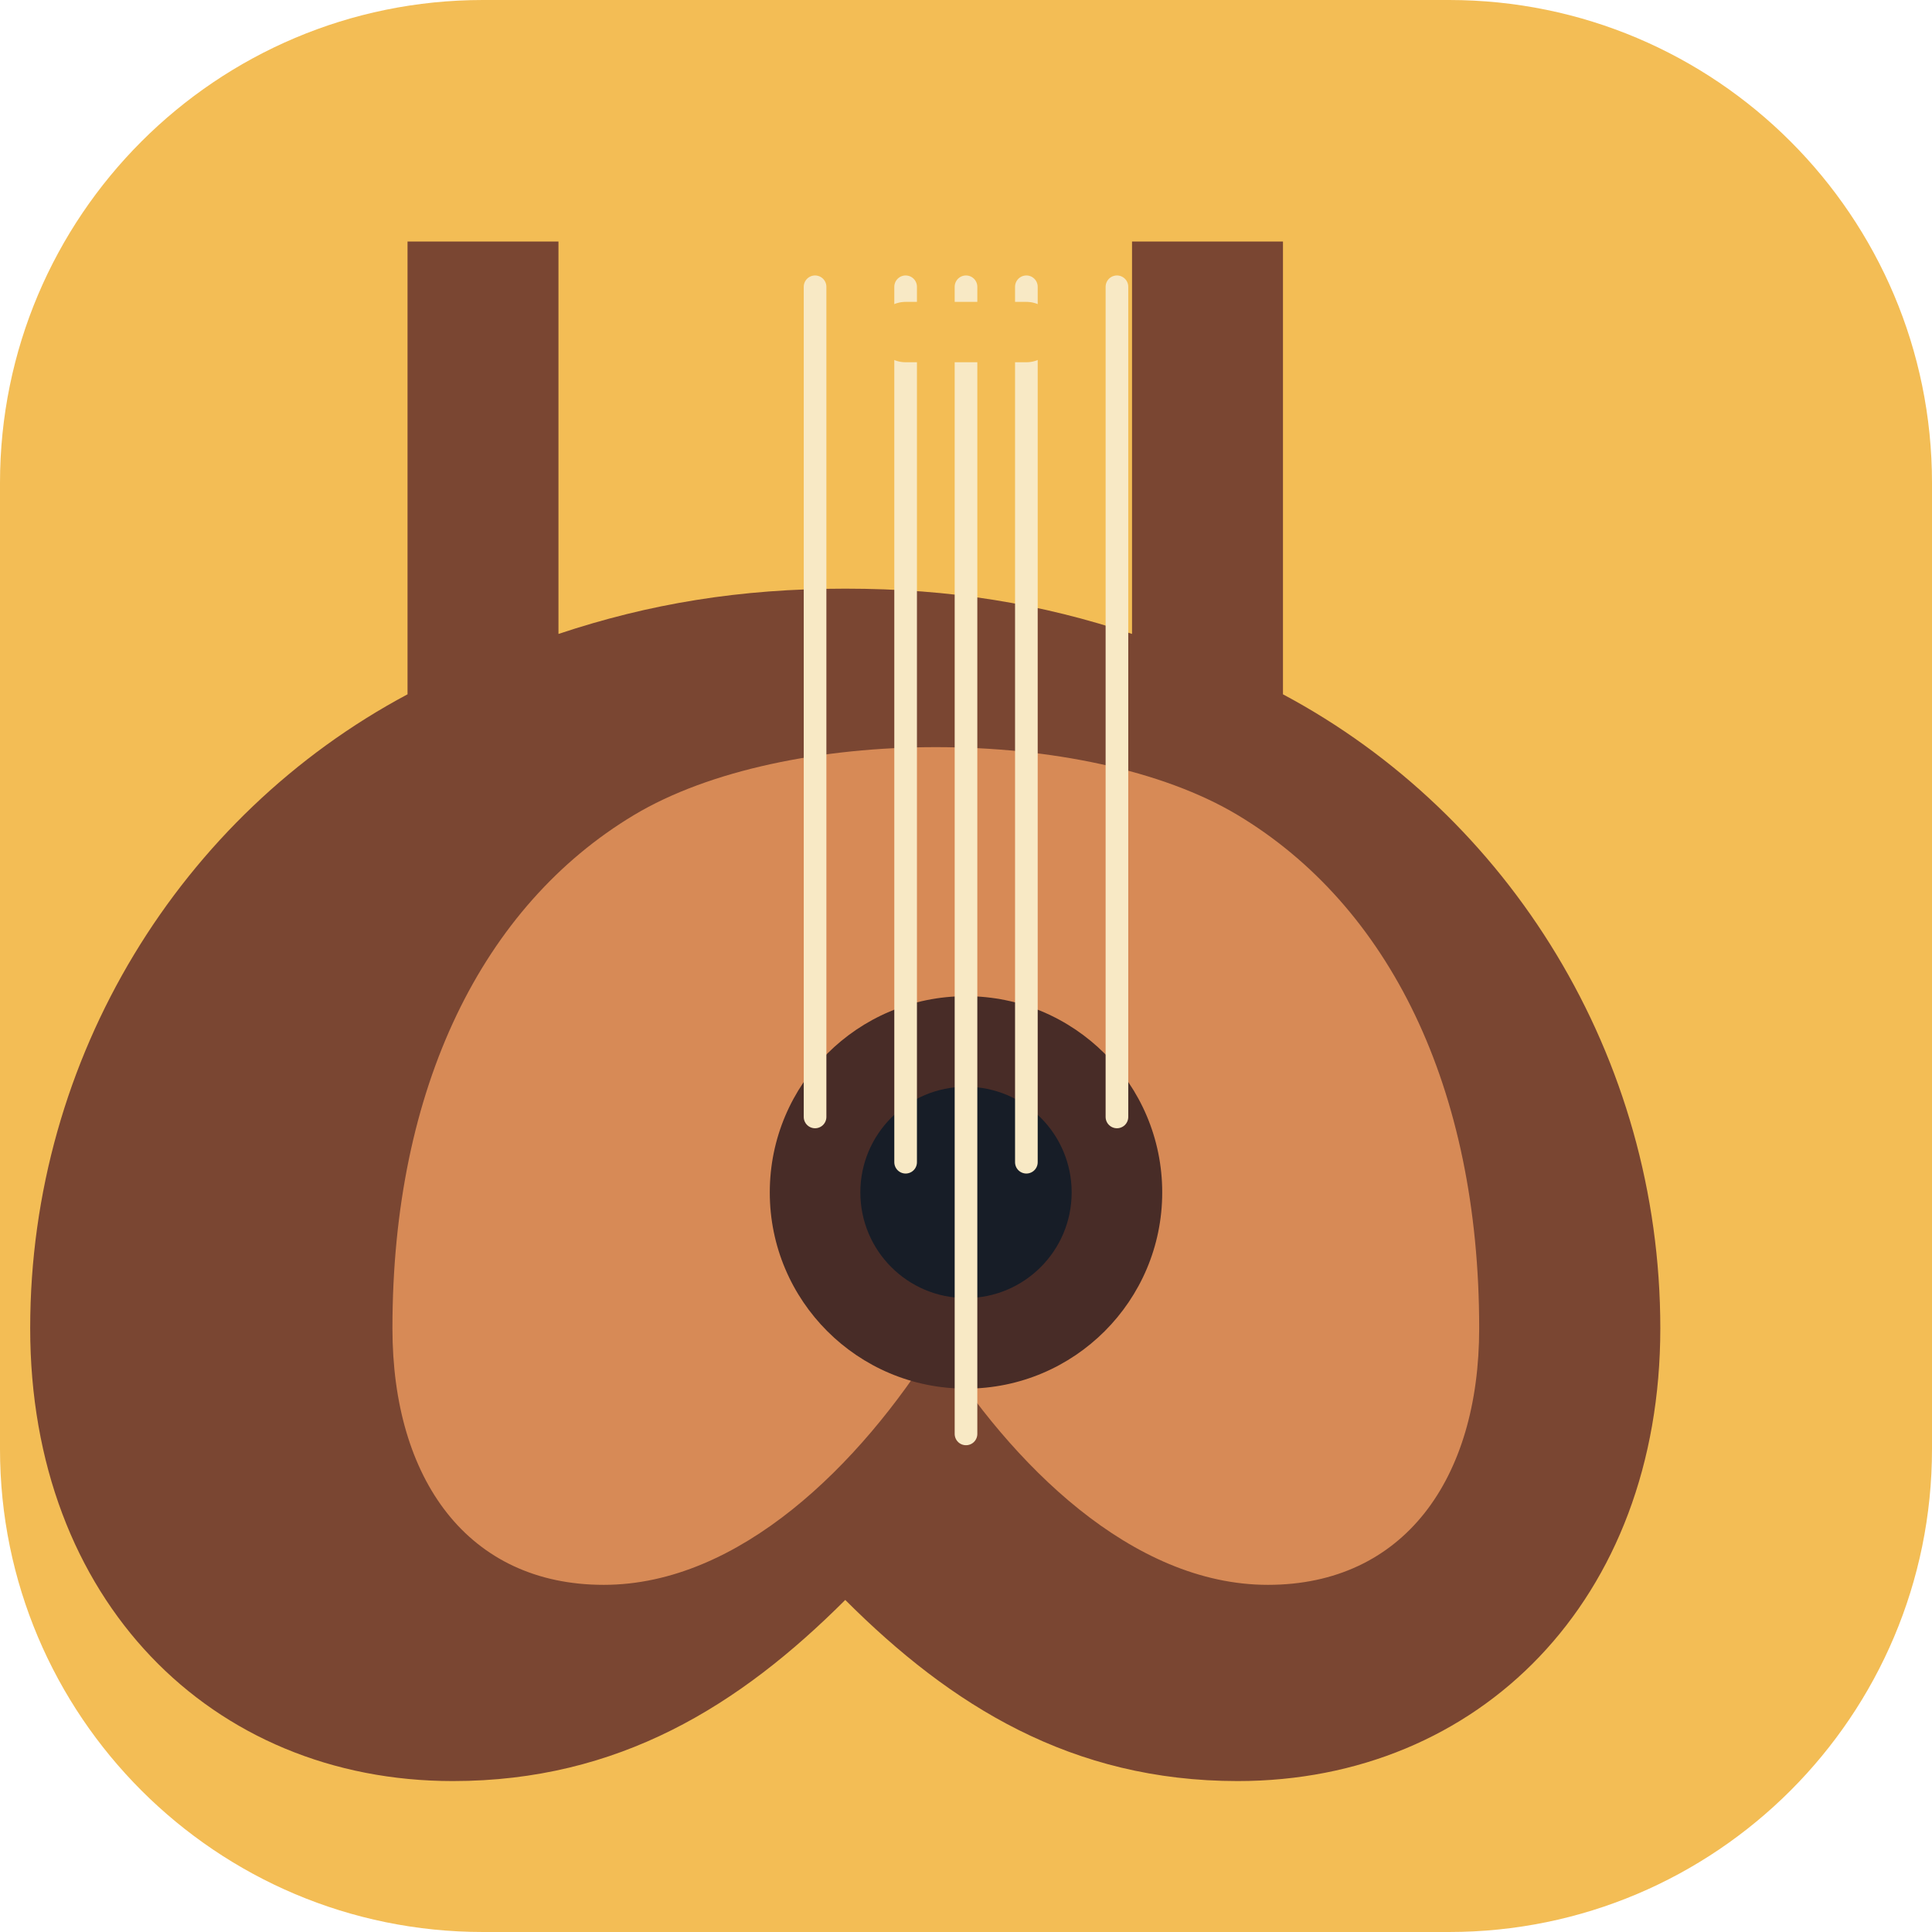
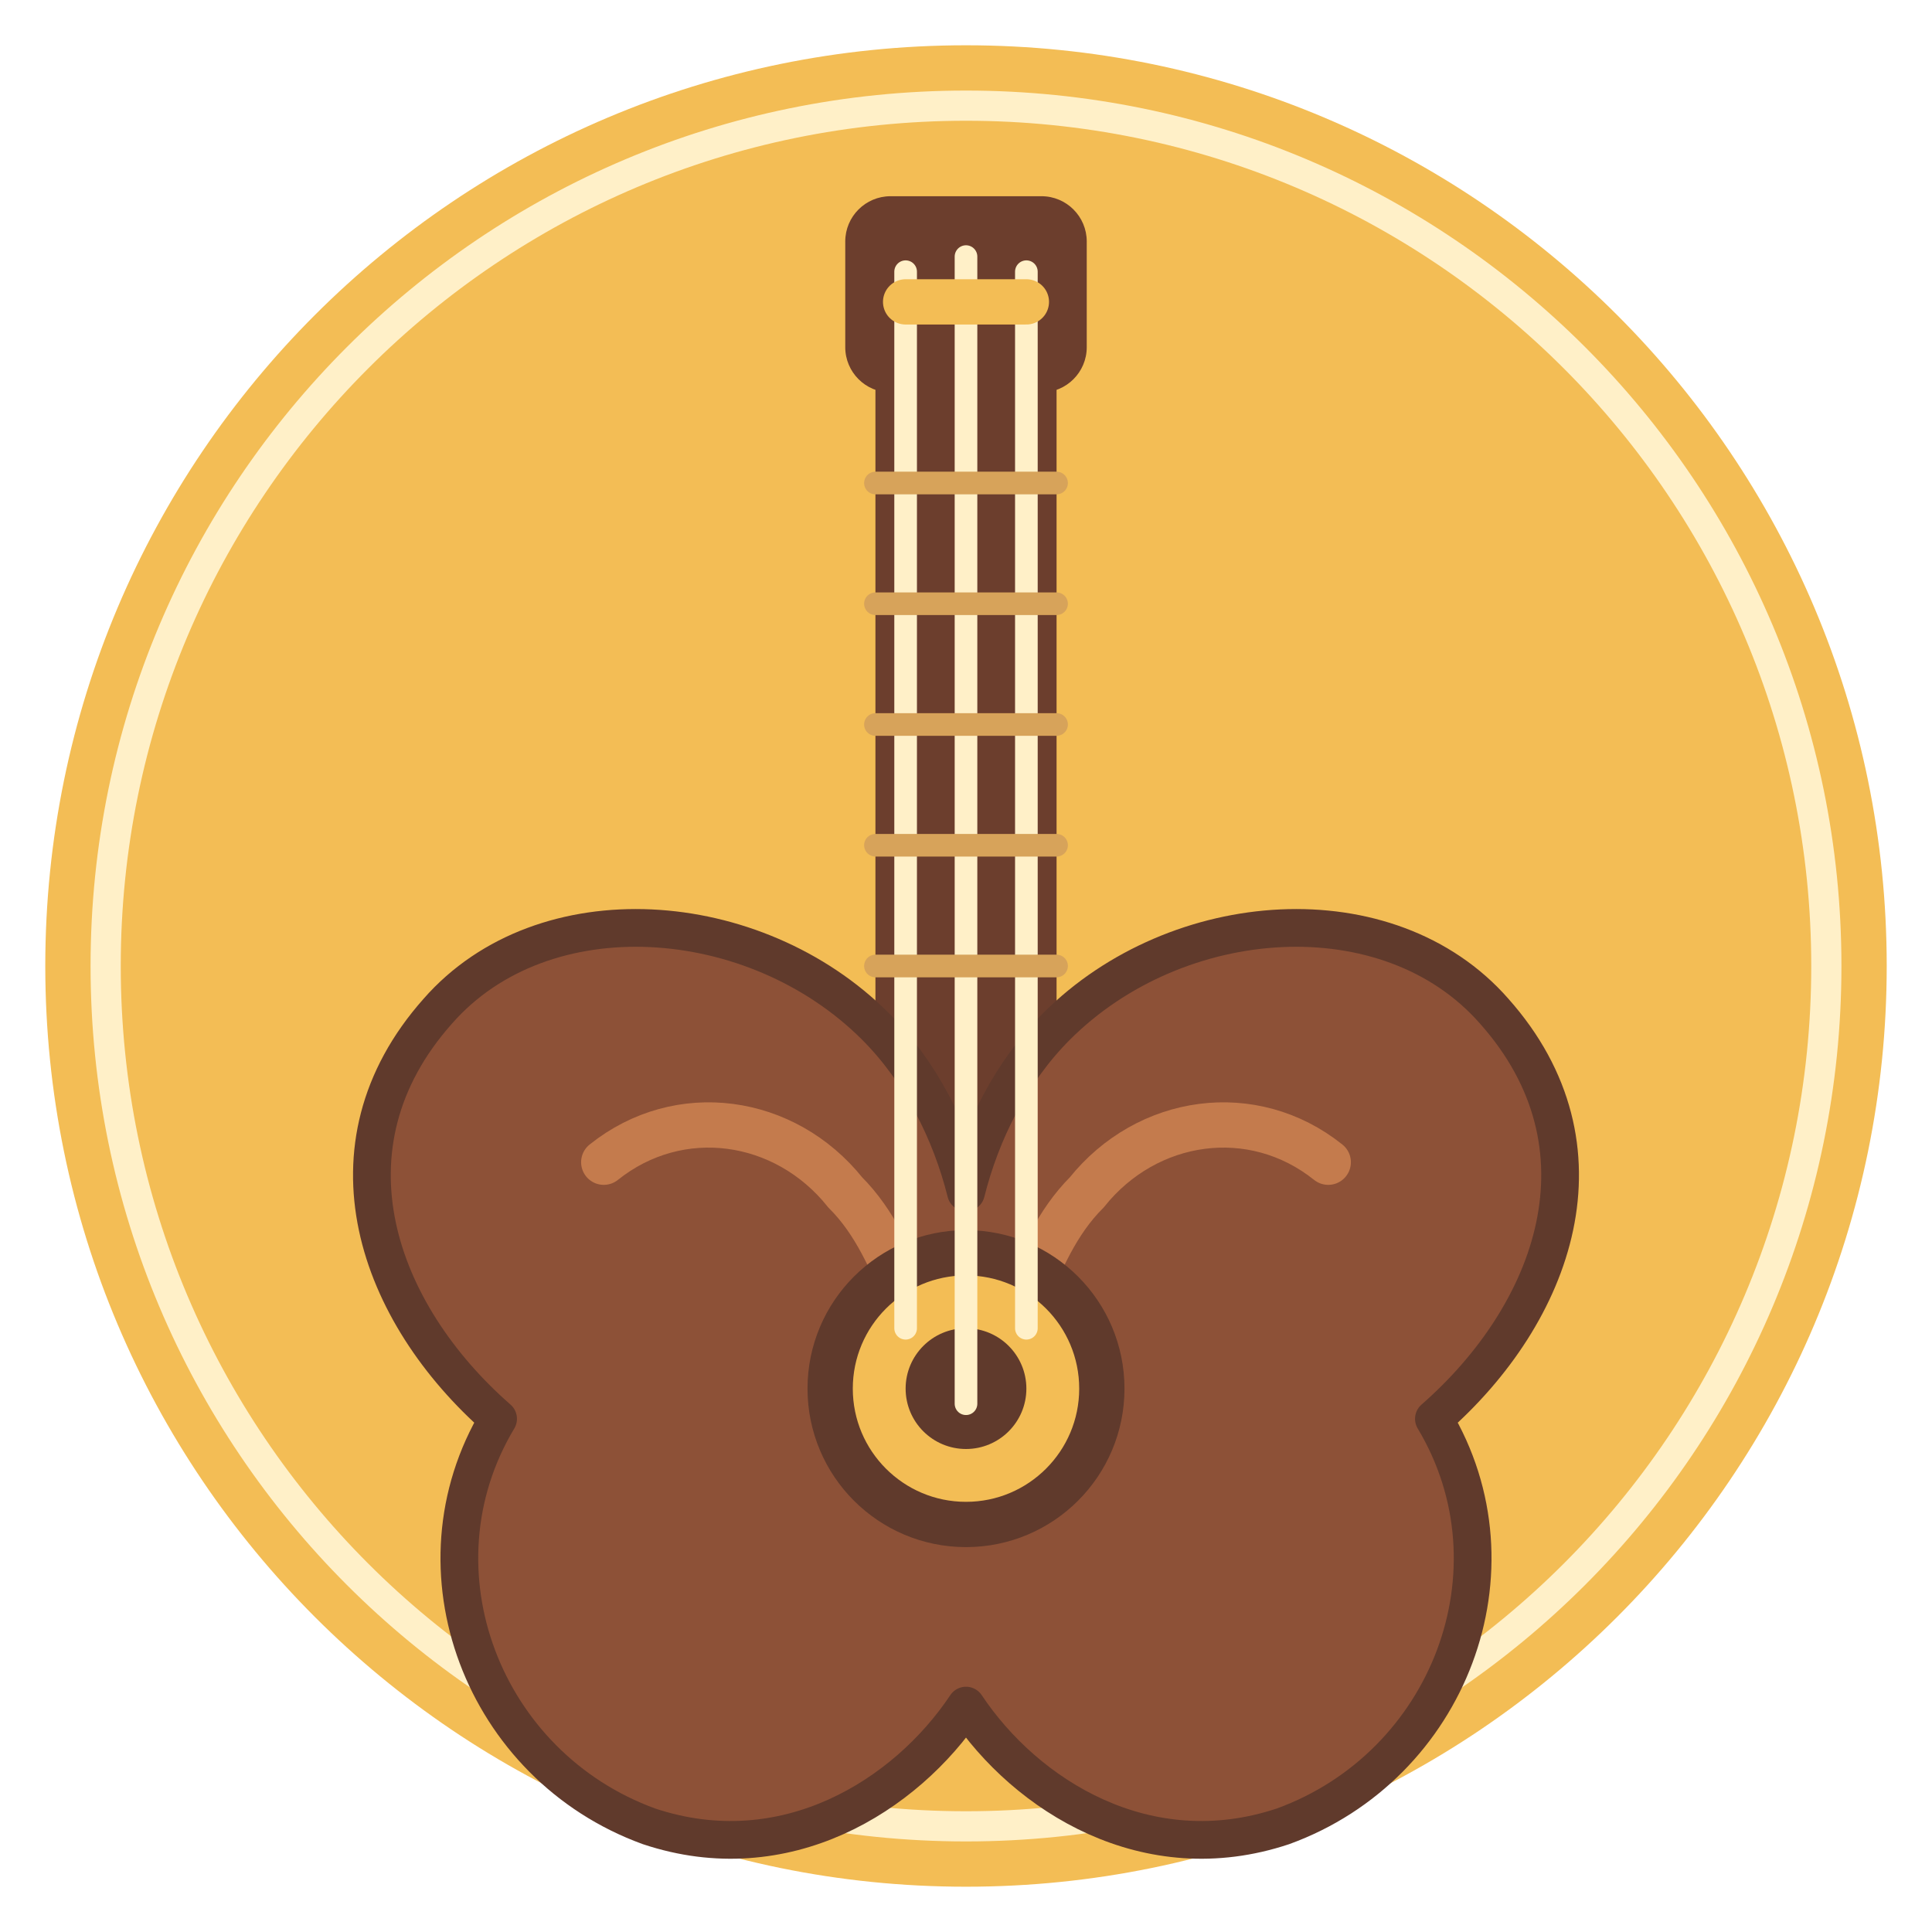
<svg xmlns="http://www.w3.org/2000/svg" viewBox="0 0 128 128">
-   <rect width="128" height="128" rx="32" fill="#f3bd55" />
-   <path d="M75 16h10v30c15 8 25 24 25 42 0 18-12 30-28 30-11 0-19-5-26-12-7 7-15 12-26 12-16 0-28-12-28-30 0-18 10-34 25-42V16h10v26c6-2 12-3 19-3s13 1 19 3z" fill="#7a4632" />
-   <path d="M42 54c-10 6-16 18-16 34 0 10 5 17 14 17 9 0 17-8 22-16 5 8 13 16 22 16s14-7 14-17c0-16-6-28-16-34-10-6-30-6-40 0z" fill="#d78a56" />
-   <circle cx="64" cy="79" r="13" fill="#482c27" />
-   <circle cx="64" cy="79" r="7" fill="#171d27" />
-   <path d="M64 19v76M60 19v58m8-58v58M54 19v55m20-55v55" fill="none" stroke="#f8e9c5" stroke-linecap="round" stroke-width="1.5" />
-   <path d="M60 22h8" stroke="#f3bd55" stroke-linecap="round" stroke-width="4" />
+   <circle cx="64" cy="64" r="61" fill="#f3bd55" />
+   <circle cx="64" cy="64" r="57" fill="none" stroke="#fff0c8" stroke-width="2" />
+   <path d="M58 19h12v58H58z" fill="#6c3e2d" />
+   <path d="M59 13h10a3 3 0 0 1 3 3v7a3 3 0 0 1-3 3H59a3 3 0 0 1-3-3v-7a3 3 0 0 1 3-3z" fill="#6c3e2d" />
+   <path d="M58 68c-8-8-22-9-29-1-8 9-4 20 4 27-6 10-1 23 10 27 9 3 17-2 21-8 4 6 12 11 21 8 11-4 16-17 10-27 8-7 12-18 4-27-7-8-21-7-29 1-3 3-5 7-6 11-1-4-3-8-6-11z" fill="#8d5137" stroke="#603a2c" stroke-width="2.5" stroke-linejoin="round" />
+   <path d="M40 77c5-4 12-3 16 2 4 4 4 10 8 12 4-2 4-8 8-12 4-5 11-6 16-2" fill="none" stroke="#c47b4d" stroke-linecap="round" stroke-width="3" />
+   <circle cx="64" cy="92" r="9" fill="#f3bd55" stroke="#603a2c" stroke-width="3" />
+   <circle cx="64" cy="92" r="4" fill="#603a2c" />
+   <path d="M64 17v76M60 18v70m8-70v70" fill="none" stroke="#fff0c8" stroke-linecap="round" stroke-width="1.5" />
+   <path d="M58 32h12M58 40h12M58 48h12M58 56h12M58 64h12" stroke="#d7a35a" stroke-linecap="round" stroke-width="1.5" />
+   <path d="M60 20h8" stroke="#f3bd55" stroke-linecap="round" stroke-width="3" />
</svg>
